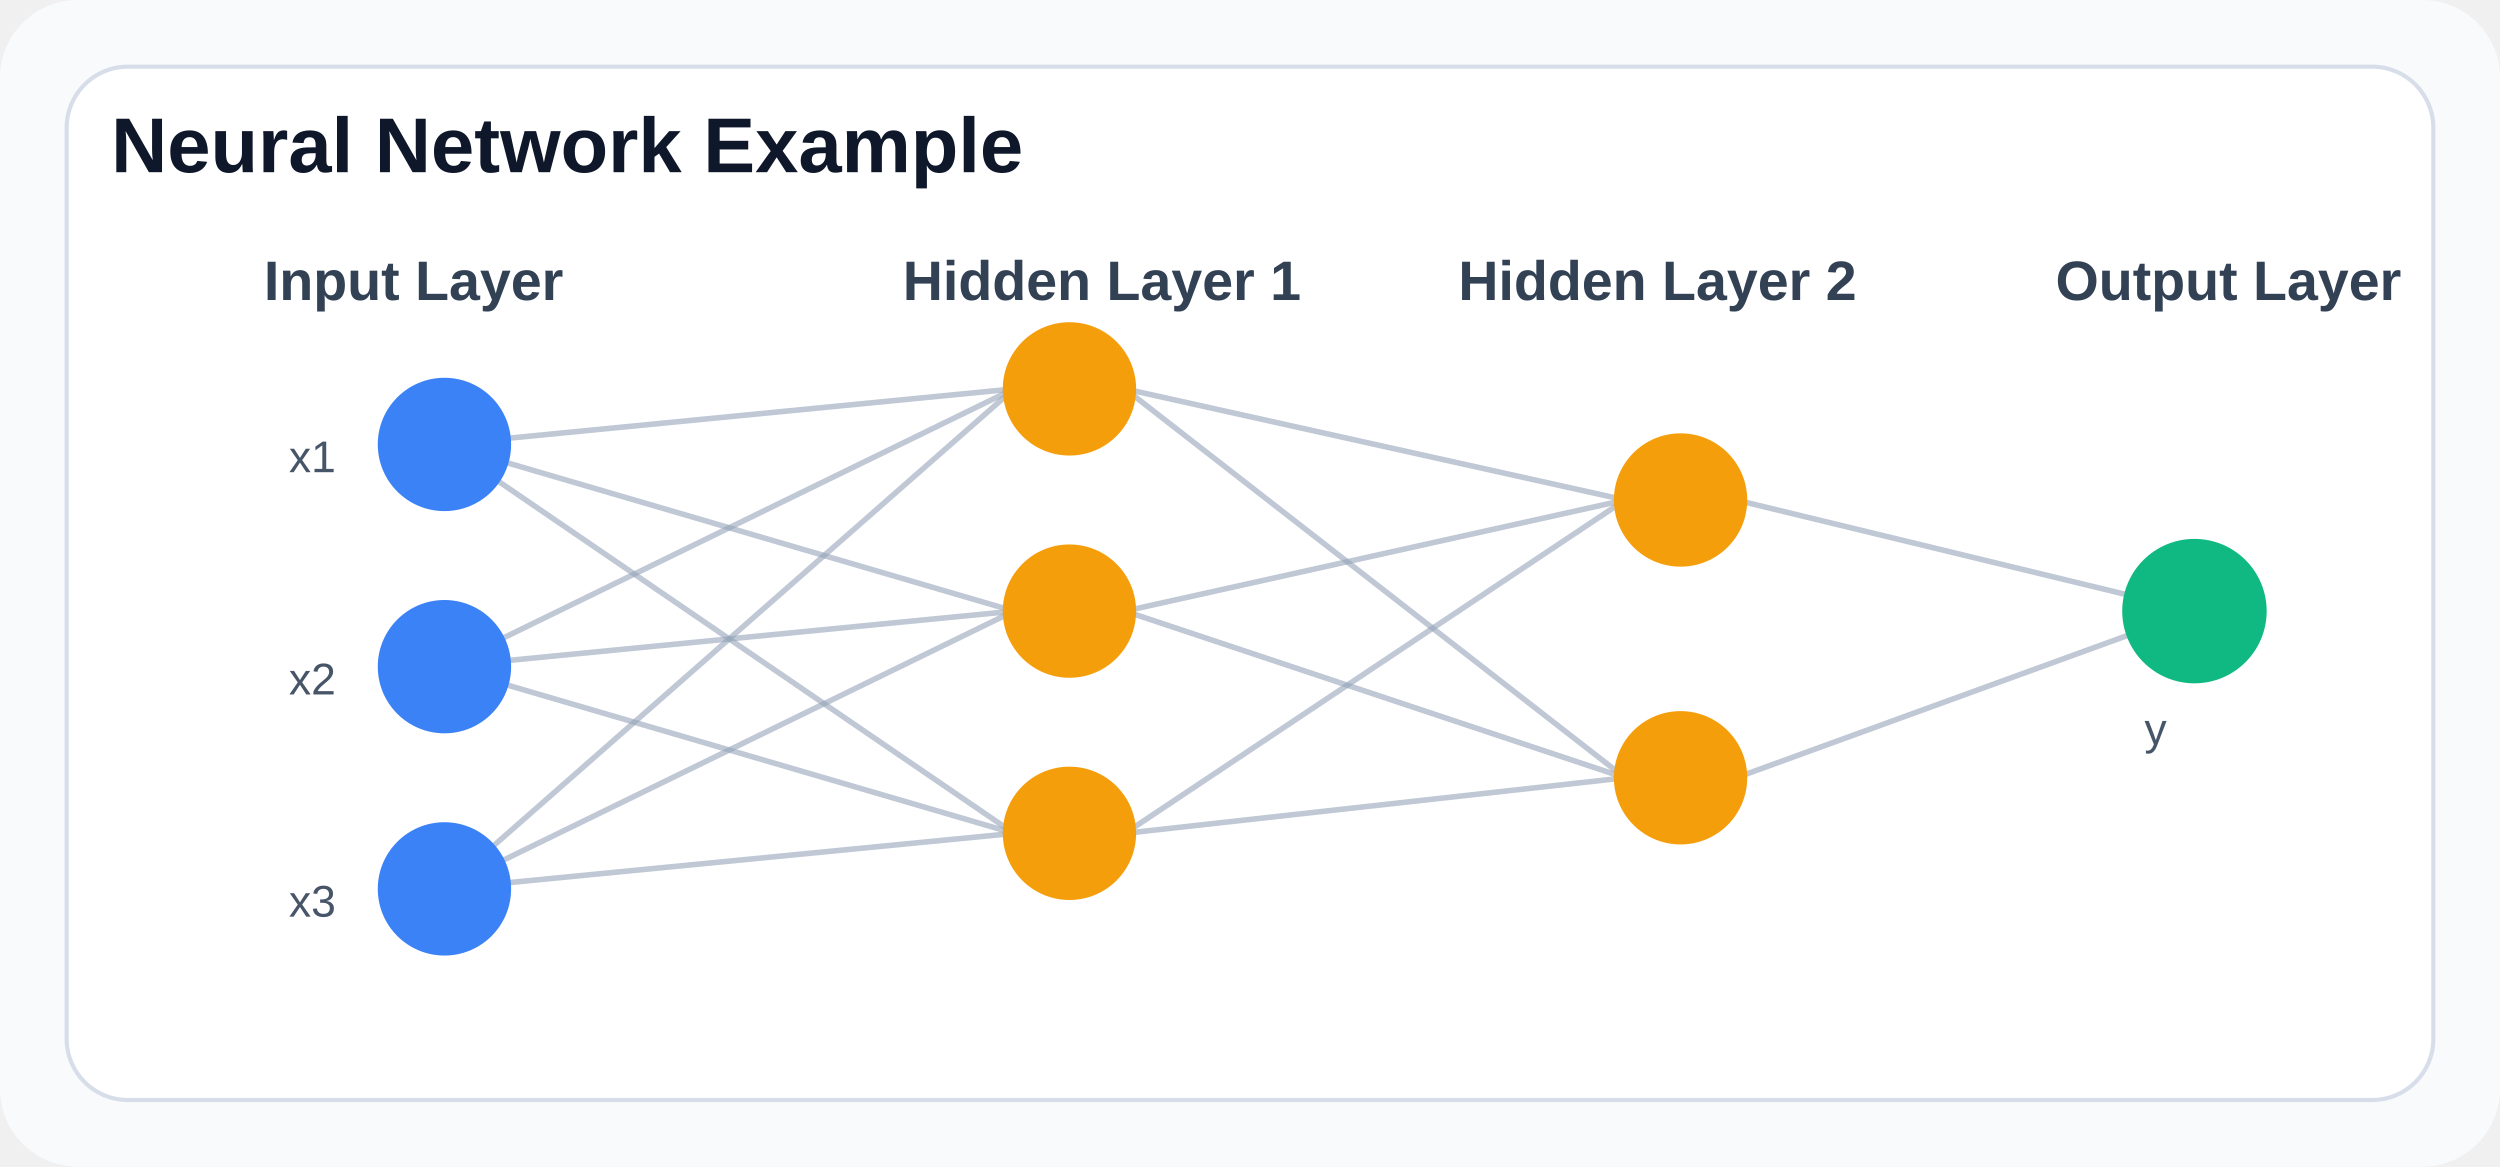
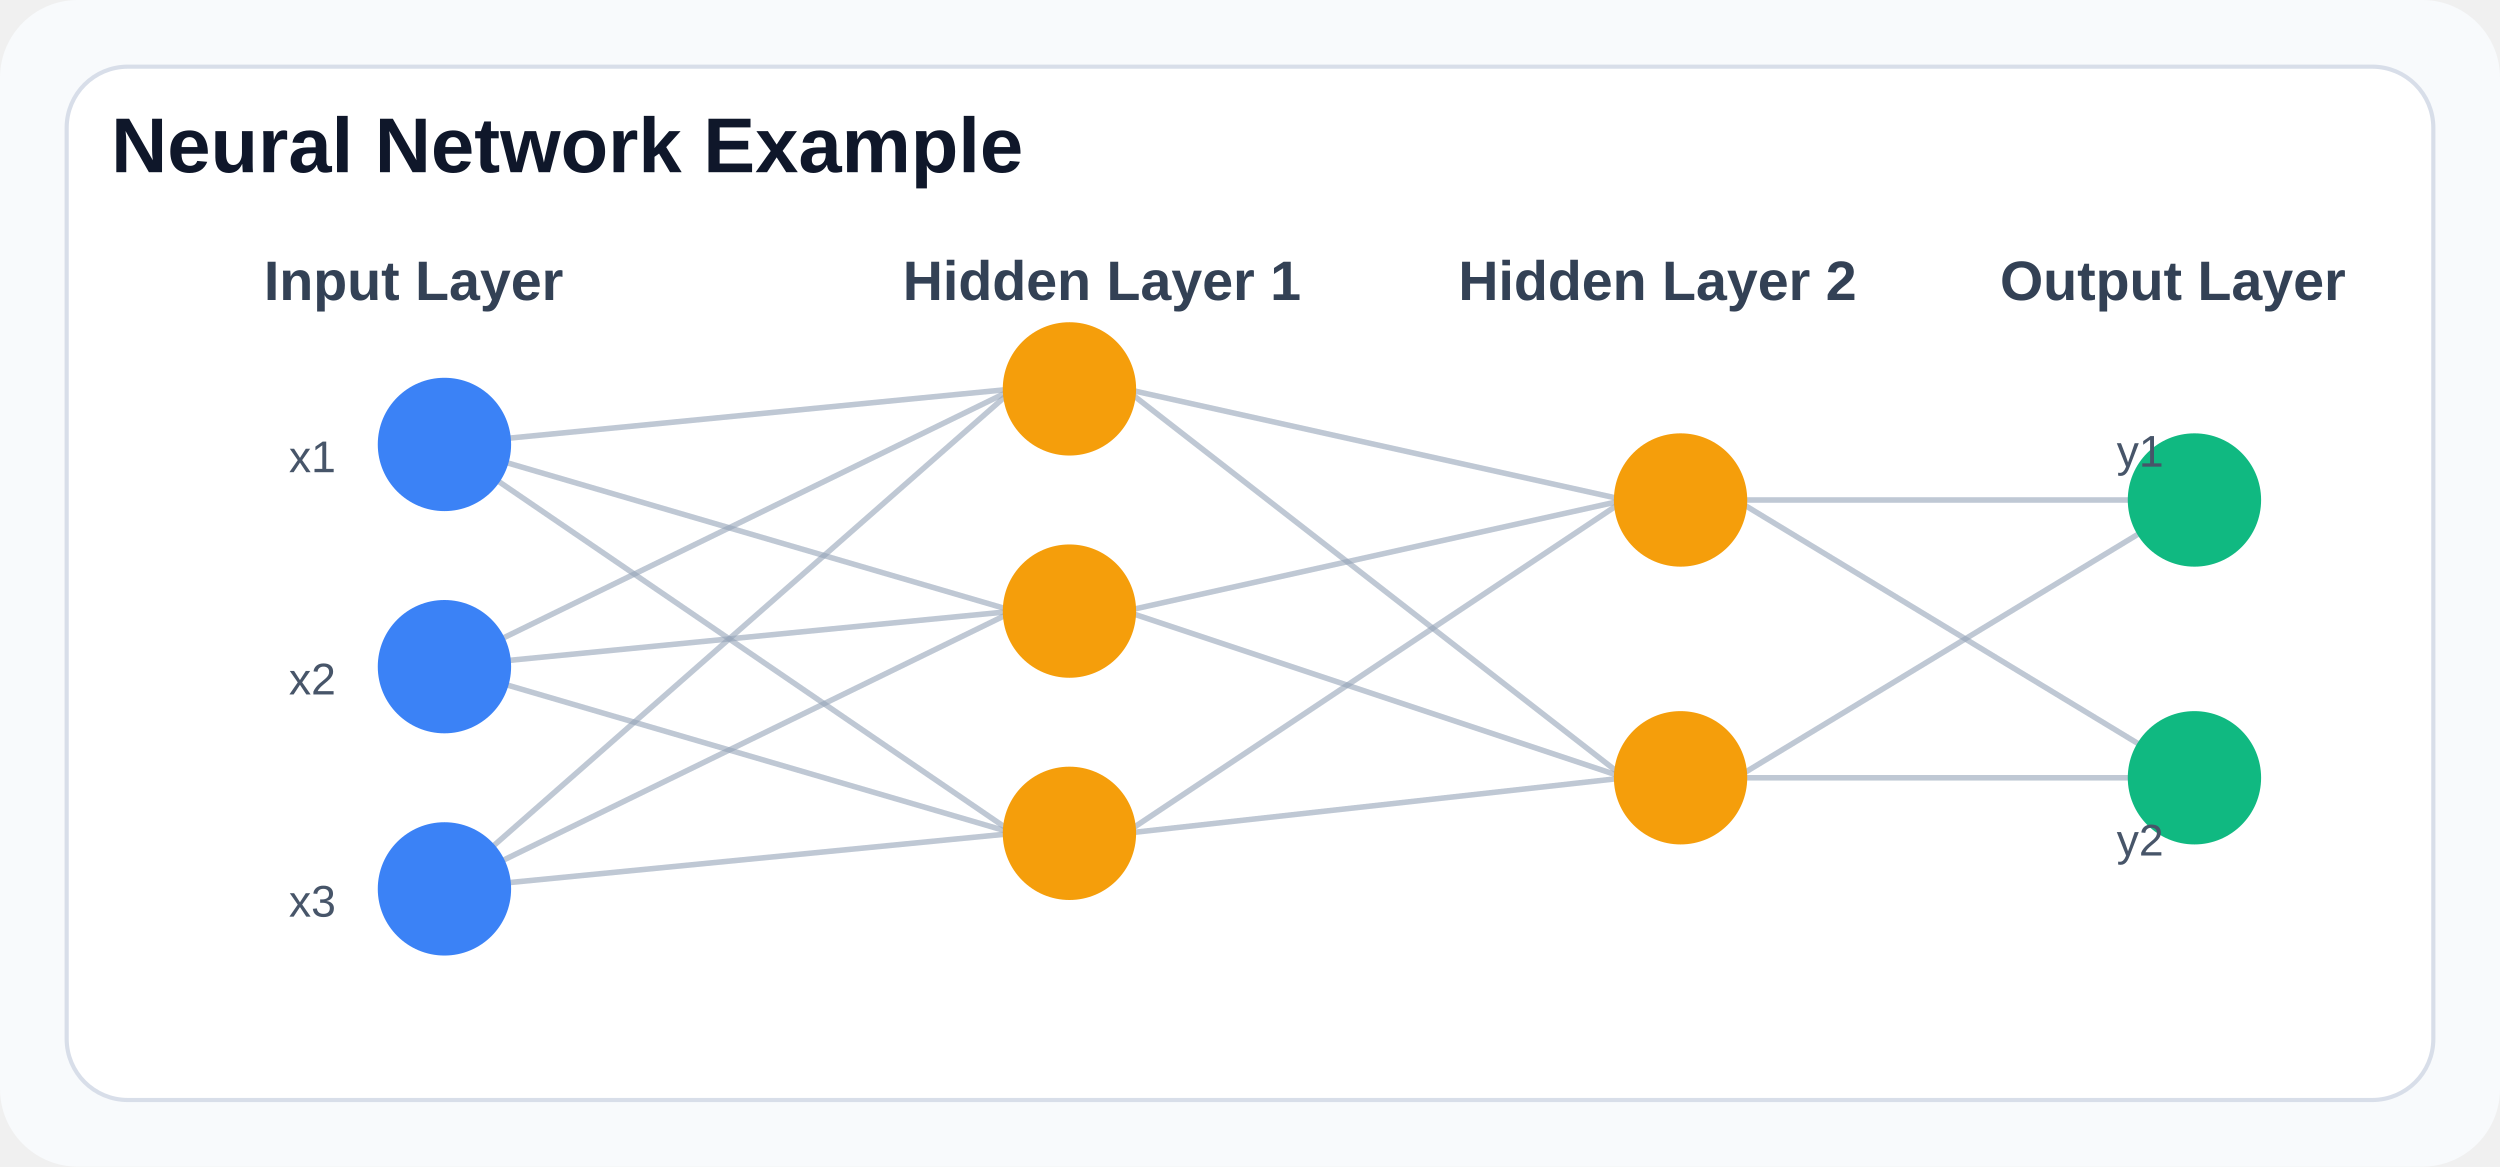
<svg xmlns="http://www.w3.org/2000/svg" viewBox="0 0 900 420" width="900" height="420" role="img" aria-labelledby="title desc">
  <defs>
    <style>
      .bg { fill: #f8fafc; }
      .panel { fill: #ffffff; stroke: #d8dee9; stroke-width: 1.5; rx: 22; }
      .node-input { fill: #3b82f6; }
      .node-hidden { fill: #f59e0b; }
      .node-output { fill: #10b981; }
      .edge { stroke: #94a3b8; stroke-width: 2; opacity: 0.6; }
      .title { fill: #0f172a; font-family: Arial, Helvetica, sans-serif; font-size: 28px; font-weight: 700; }
      .label { fill: #334155; font-family: Arial, Helvetica, sans-serif; font-size: 20px; font-weight: 600; }
      .caption { fill: #475569; font-family: Arial, Helvetica, sans-serif; font-size: 16px; }
    </style>
  </defs>
  <rect class="bg" x="0" y="0" width="900" height="420" rx="28" />
  <rect class="panel" x="24" y="24" width="852" height="372" />
  <text class="title" x="40" y="62">Neural Network Example</text>
  <text class="label" x="95" y="108">Input Layer</text>
  <text class="label" x="325" y="108">Hidden Layer 1</text>
  <text class="label" x="525" y="108">Hidden Layer 2</text>
-   <text class="label" x="740" y="108">Output Layer</text>
+   <text class="label" x="720" y="108">Output Layer</text>
  <line class="edge" x1="160" y1="160" x2="365" y2="140" />
  <line class="edge" x1="160" y1="160" x2="365" y2="220" />
  <line class="edge" x1="160" y1="160" x2="365" y2="300" />
  <line class="edge" x1="160" y1="240" x2="365" y2="140" />
  <line class="edge" x1="160" y1="240" x2="365" y2="220" />
  <line class="edge" x1="160" y1="240" x2="365" y2="300" />
  <line class="edge" x1="160" y1="320" x2="365" y2="140" />
  <line class="edge" x1="160" y1="320" x2="365" y2="220" />
  <line class="edge" x1="160" y1="320" x2="365" y2="300" />
  <line class="edge" x1="405" y1="140" x2="585" y2="180" />
  <line class="edge" x1="405" y1="140" x2="585" y2="280" />
  <line class="edge" x1="405" y1="220" x2="585" y2="180" />
  <line class="edge" x1="405" y1="220" x2="585" y2="280" />
  <line class="edge" x1="405" y1="300" x2="585" y2="180" />
  <line class="edge" x1="405" y1="300" x2="585" y2="280" />
-   <line class="edge" x1="625" y1="180" x2="790" y2="220" />
-   <line class="edge" x1="625" y1="280" x2="790" y2="220" />
+   <line class="edge" x1="625" y1="180" x2="790" y2="180" />
+   <line class="edge" x1="625" y1="180" x2="790" y2="280" />
+   <line class="edge" x1="625" y1="280" x2="790" y2="180" />
+   <line class="edge" x1="625" y1="280" x2="790" y2="280" />
  <circle class="node-input" cx="160" cy="160" r="24" />
  <circle class="node-input" cx="160" cy="240" r="24" />
  <circle class="node-input" cx="160" cy="320" r="24" />
  <circle class="node-hidden" cx="385" cy="140" r="24" />
  <circle class="node-hidden" cx="385" cy="220" r="24" />
  <circle class="node-hidden" cx="385" cy="300" r="24" />
  <circle class="node-hidden" cx="605" cy="180" r="24" />
  <circle class="node-hidden" cx="605" cy="280" r="24" />
-   <circle class="node-output" cx="790" cy="220" r="26" />
+   <circle class="node-output" cx="790" cy="180" r="24" />
+   <circle class="node-output" cx="790" cy="280" r="24" />
  <text class="caption" x="104" y="170">x1</text>
  <text class="caption" x="104" y="250">x2</text>
  <text class="caption" x="104" y="330">x3</text>
-   <text class="caption" x="772" y="268">y</text>
+   <text class="caption" x="762" y="168">y1</text>
+   <text class="caption" x="762" y="308">y2</text>
</svg>
